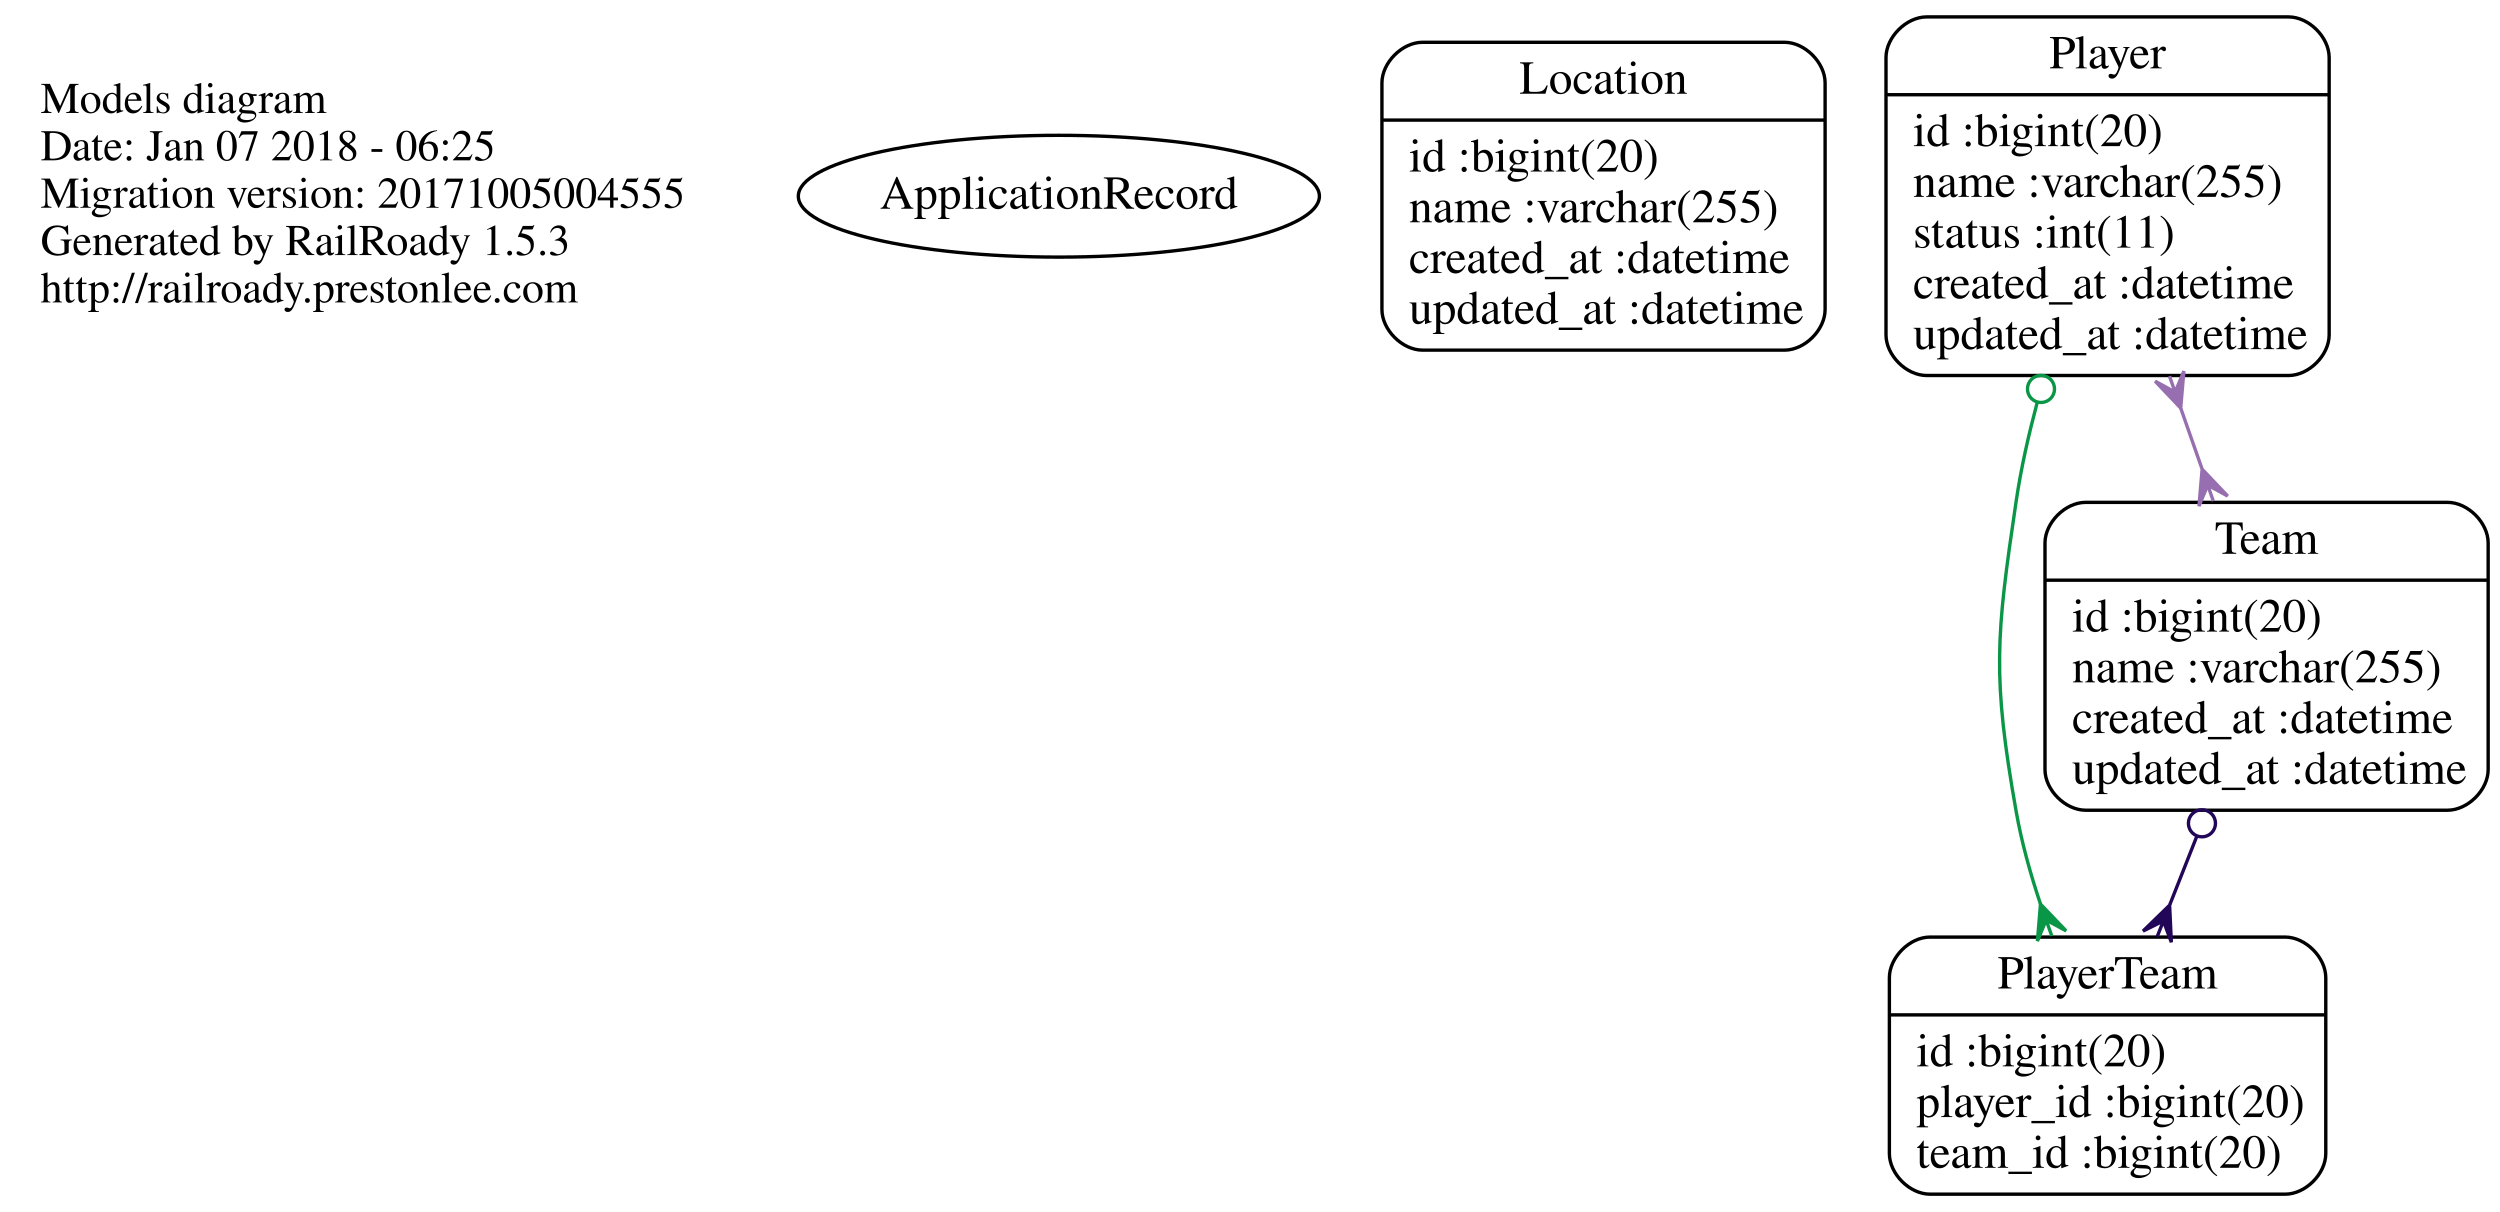
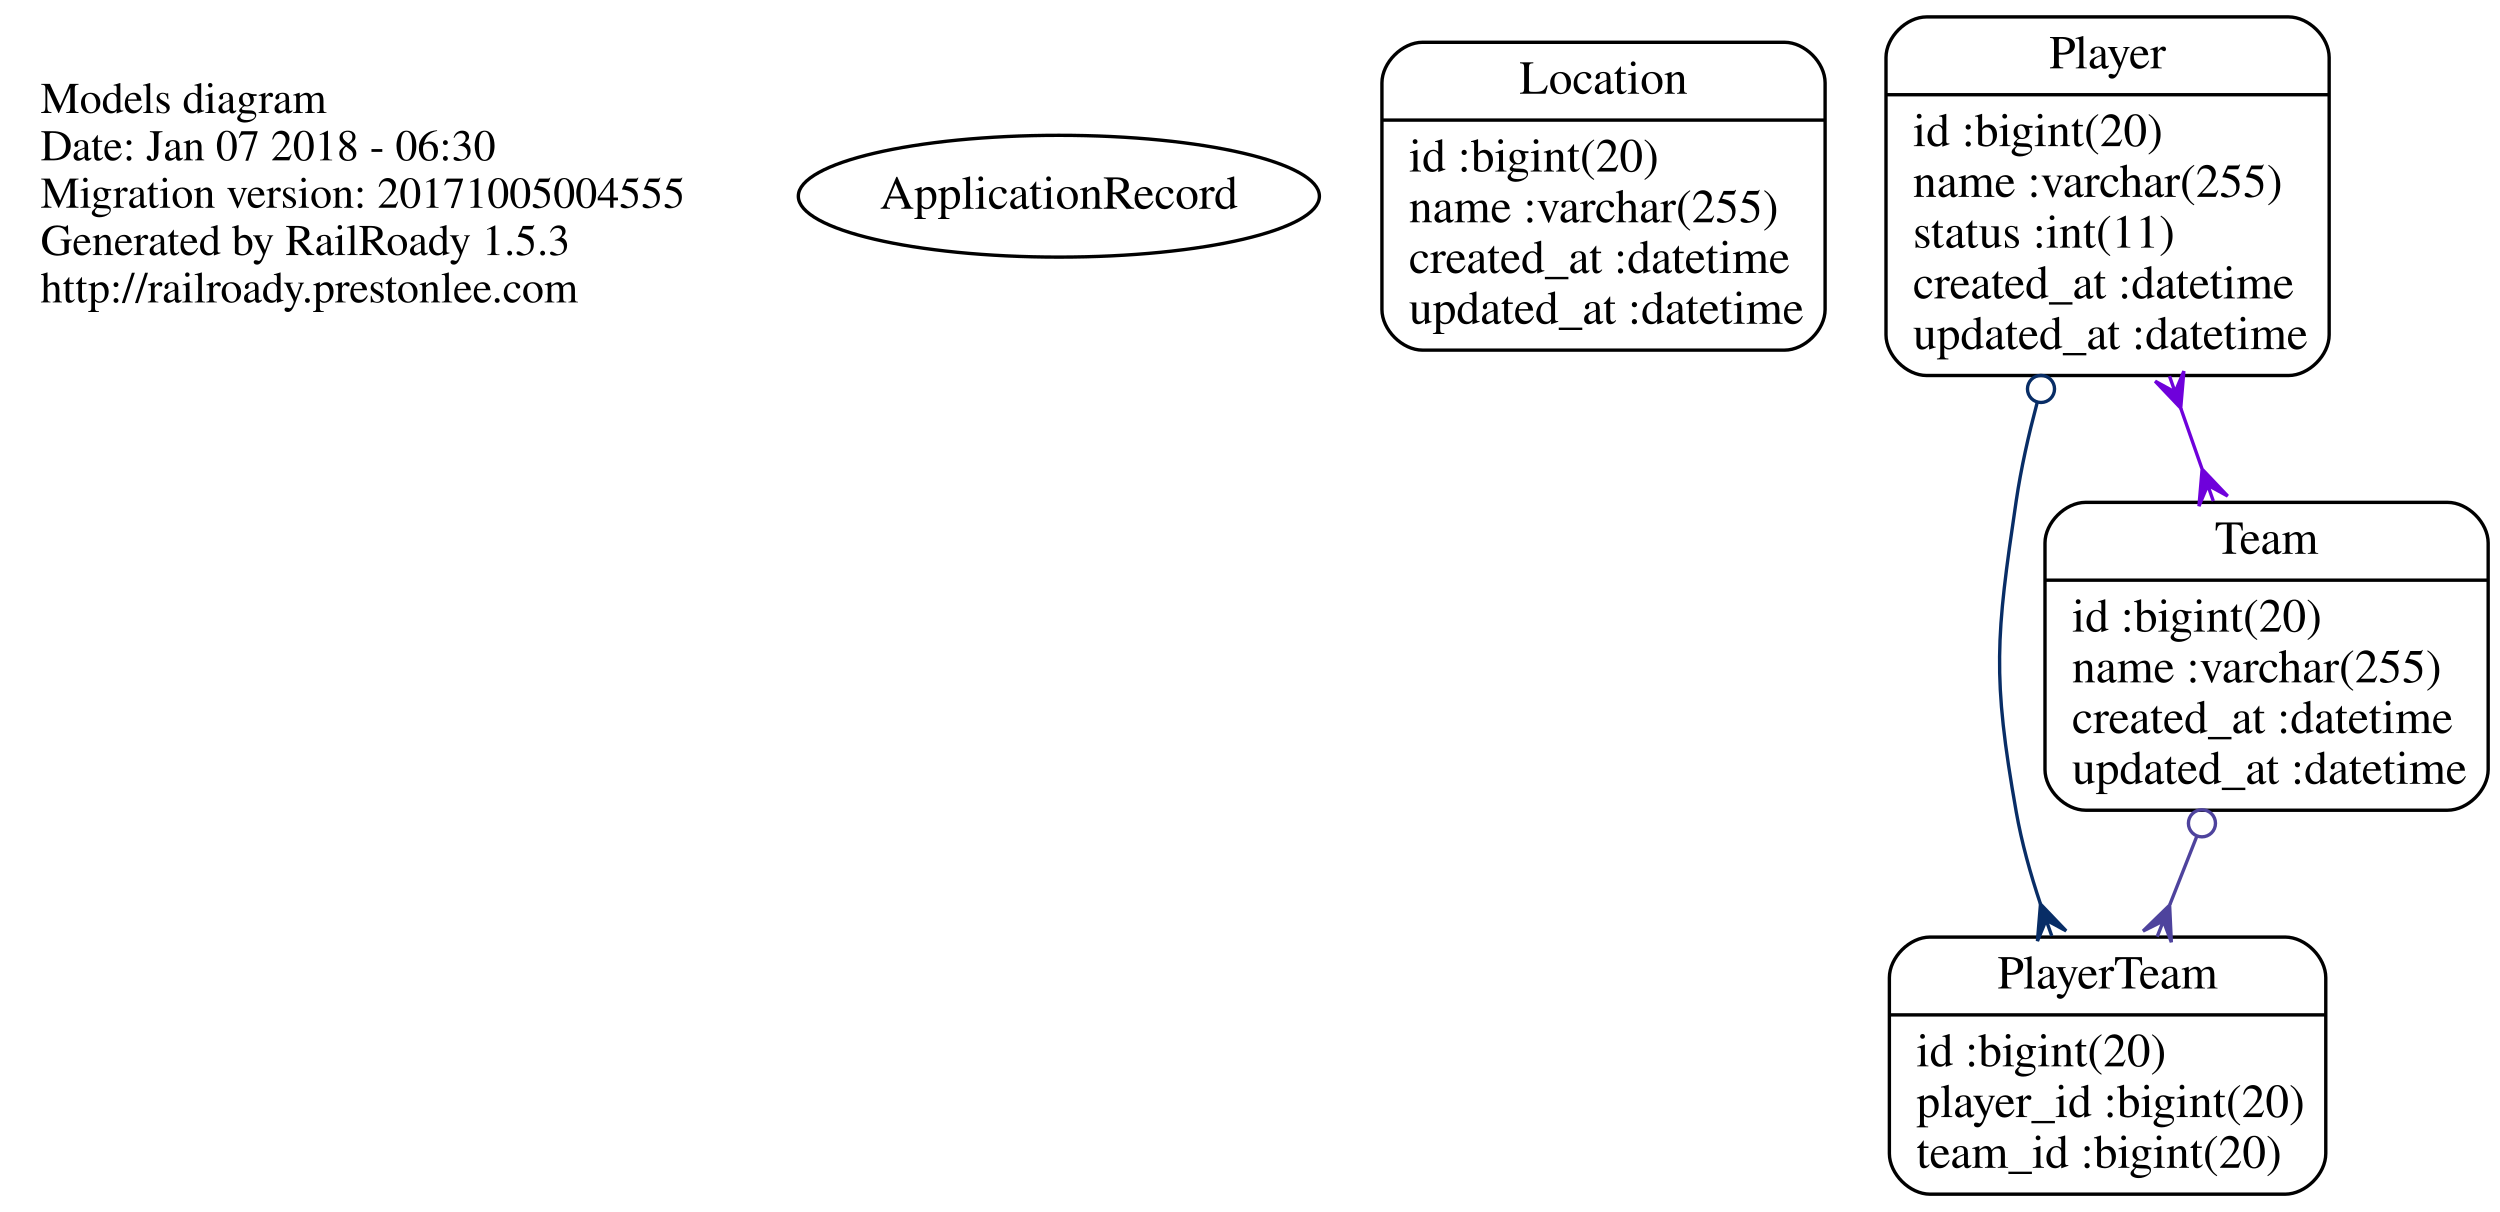
<svg xmlns="http://www.w3.org/2000/svg" width="739pt" height="358pt" viewBox="0.00 0.00 739.00 358.00">
  <g id="graph0" class="graph" transform="scale(1 1) rotate(0) translate(4 354)">
    <polygon fill="none" stroke="none" points="-4,4 -4,-354 735,-354 735,4 -4,4" />
    <g id="node1" class="node">
      <text text-anchor="start" x="8" y="-320.6" font-family="Times,serif" font-size="13.00">Models diagram</text>
-       <text text-anchor="start" x="8" y="-306.6" font-family="Times,serif" font-size="13.00">Date: Jan 07 2018 - 06:25</text>
+       <text text-anchor="start" x="8" y="-306.6" font-family="Times,serif" font-size="13.00">Date: Jan 07 2018 - 06:30</text>
      <text text-anchor="start" x="8" y="-292.6" font-family="Times,serif" font-size="13.00">Migration version: 20171005004555</text>
      <text text-anchor="start" x="8" y="-278.6" font-family="Times,serif" font-size="13.00">Generated by RailRoady 1.5.3</text>
      <text text-anchor="start" x="8" y="-264.6" font-family="Times,serif" font-size="13.00">http://railroady.prestonlee.com</text>
    </g>
    <g id="node2" class="node">
      <ellipse fill="none" stroke="black" cx="309" cy="-296" rx="77.015" ry="18" />
      <text text-anchor="middle" x="309" y="-292.3" font-family="Times,serif" font-size="14.00">ApplicationRecord</text>
    </g>
    <g id="node3" class="node">
      <path fill="none" stroke="black" d="M416.5,-250.5C416.5,-250.5 523.5,-250.5 523.5,-250.5 529.5,-250.5 535.5,-256.5 535.5,-262.5 535.5,-262.5 535.5,-329.5 535.5,-329.5 535.5,-335.5 529.5,-341.5 523.5,-341.5 523.5,-341.5 416.5,-341.5 416.5,-341.5 410.5,-341.5 404.5,-335.5 404.5,-329.5 404.5,-329.5 404.5,-262.5 404.5,-262.5 404.5,-256.5 410.5,-250.5 416.5,-250.5" />
      <text text-anchor="middle" x="470" y="-326.3" font-family="Times,serif" font-size="14.00">Location</text>
      <polyline fill="none" stroke="black" points="404.5,-318.5 535.5,-318.5 " />
      <text text-anchor="start" x="412.5" y="-303.3" font-family="Times,serif" font-size="14.00">id :bigint(20)</text>
      <text text-anchor="start" x="412.5" y="-288.3" font-family="Times,serif" font-size="14.00">name :varchar(255)</text>
      <text text-anchor="start" x="412.5" y="-273.3" font-family="Times,serif" font-size="14.00">created_at :datetime</text>
      <text text-anchor="start" x="412.5" y="-258.3" font-family="Times,serif" font-size="14.00">updated_at :datetime</text>
    </g>
    <g id="node4" class="node">
      <path fill="none" stroke="black" d="M565.5,-243C565.5,-243 672.5,-243 672.5,-243 678.5,-243 684.5,-249 684.5,-255 684.5,-255 684.5,-337 684.5,-337 684.5,-343 678.5,-349 672.5,-349 672.5,-349 565.5,-349 565.5,-349 559.5,-349 553.5,-343 553.5,-337 553.5,-337 553.5,-255 553.5,-255 553.5,-249 559.5,-243 565.5,-243" />
      <text text-anchor="middle" x="619" y="-333.8" font-family="Times,serif" font-size="14.00">Player</text>
      <polyline fill="none" stroke="black" points="553.5,-326 684.5,-326 " />
      <text text-anchor="start" x="561.5" y="-310.8" font-family="Times,serif" font-size="14.00">id :bigint(20)</text>
      <text text-anchor="start" x="561.5" y="-295.8" font-family="Times,serif" font-size="14.00">name :varchar(255)</text>
      <text text-anchor="start" x="561.5" y="-280.8" font-family="Times,serif" font-size="14.00">status :int(11)</text>
      <text text-anchor="start" x="561.5" y="-265.8" font-family="Times,serif" font-size="14.00">created_at :datetime</text>
      <text text-anchor="start" x="561.5" y="-250.8" font-family="Times,serif" font-size="14.00">updated_at :datetime</text>
    </g>
    <g id="node5" class="node">
      <path fill="none" stroke="black" d="M566.5,-1C566.5,-1 671.5,-1 671.5,-1 677.5,-1 683.5,-7 683.5,-13 683.5,-13 683.5,-65 683.5,-65 683.5,-71 677.5,-77 671.5,-77 671.5,-77 566.5,-77 566.5,-77 560.5,-77 554.5,-71 554.5,-65 554.5,-65 554.5,-13 554.5,-13 554.5,-7 560.5,-1 566.5,-1" />
      <text text-anchor="middle" x="619" y="-61.8" font-family="Times,serif" font-size="14.00">PlayerTeam</text>
      <polyline fill="none" stroke="black" points="554.5,-54 683.5,-54 " />
      <text text-anchor="start" x="562.5" y="-38.8" font-family="Times,serif" font-size="14.00">id :bigint(20)</text>
      <text text-anchor="start" x="562.5" y="-23.8" font-family="Times,serif" font-size="14.00">player_id :bigint(20)</text>
      <text text-anchor="start" x="562.5" y="-8.8" font-family="Times,serif" font-size="14.00">team_id :bigint(20)</text>
    </g>
    <g id="edge1" class="edge">
-       <path fill="none" stroke="#0a9647" d="M598.173,-234.925C595.613,-225.355 593.407,-215.483 592,-206 586,-165.554 584.884,-154.265 592,-114 593.591,-105 596.191,-95.656 599.165,-86.761" />
-       <ellipse fill="none" stroke="#0a9647" cx="599.32" cy="-239.026" rx="4" ry="4" />
-       <polygon fill="#0a9647" stroke="#0a9647" points="599.169,-86.749 606.75,-78.826 600.839,-82.036 602.509,-77.323 602.509,-77.323 602.509,-77.323 600.839,-82.036 598.267,-75.82 599.169,-86.749 599.169,-86.749" />
+       <path fill="none" stroke="#082d66" d="M598.173,-234.925C595.613,-225.355 593.407,-215.483 592,-206 586,-165.554 584.884,-154.265 592,-114 593.591,-105 596.191,-95.656 599.165,-86.761" />
+       <ellipse fill="none" stroke="#082d66" cx="599.32" cy="-239.026" rx="4" ry="4" />
+       <polygon fill="#082d66" stroke="#082d66" points="599.169,-86.749 606.75,-78.826 600.839,-82.036 602.509,-77.323 602.509,-77.323 602.509,-77.323 600.839,-82.036 598.267,-75.82 599.169,-86.749 599.169,-86.749" />
    </g>
    <g id="node6" class="node">
      <path fill="none" stroke="black" d="M612.5,-114.5C612.5,-114.5 719.5,-114.5 719.5,-114.5 725.5,-114.5 731.5,-120.5 731.5,-126.5 731.5,-126.5 731.5,-193.5 731.5,-193.5 731.5,-199.5 725.5,-205.5 719.5,-205.5 719.5,-205.5 612.5,-205.5 612.5,-205.5 606.5,-205.5 600.5,-199.5 600.5,-193.5 600.5,-193.5 600.5,-126.5 600.5,-126.5 600.5,-120.5 606.5,-114.5 612.5,-114.5" />
      <text text-anchor="middle" x="666" y="-190.3" font-family="Times,serif" font-size="14.00">Team</text>
      <polyline fill="none" stroke="black" points="600.5,-182.5 731.5,-182.5 " />
      <text text-anchor="start" x="608.5" y="-167.3" font-family="Times,serif" font-size="14.00">id :bigint(20)</text>
      <text text-anchor="start" x="608.5" y="-152.3" font-family="Times,serif" font-size="14.00">name :varchar(255)</text>
      <text text-anchor="start" x="608.5" y="-137.3" font-family="Times,serif" font-size="14.00">created_at :datetime</text>
      <text text-anchor="start" x="608.5" y="-122.3" font-family="Times,serif" font-size="14.00">updated_at :datetime</text>
    </g>
    <g id="edge2" class="edge">
-       <path fill="none" stroke="#976eaf" d="M640.653,-233.266C642.728,-227.351 644.821,-221.382 646.869,-215.543" />
-       <polygon fill="#976eaf" stroke="#976eaf" points="640.616,-233.372 633.06,-241.319 638.961,-238.09 637.306,-242.808 637.306,-242.808 637.306,-242.808 638.961,-238.09 641.552,-244.298 640.616,-233.372 640.616,-233.372" />
-       <polygon fill="#976eaf" stroke="#976eaf" points="646.951,-215.31 654.507,-207.363 648.606,-210.592 650.261,-205.873 650.261,-205.873 650.261,-205.873 648.606,-210.592 646.014,-204.384 646.951,-215.31 646.951,-215.31" />
+       <path fill="none" stroke="#6f01db" d="M640.653,-233.266C642.728,-227.351 644.821,-221.382 646.869,-215.543" />
+       <polygon fill="#6f01db" stroke="#6f01db" points="640.616,-233.372 633.06,-241.319 638.961,-238.09 637.306,-242.808 637.306,-242.808 637.306,-242.808 638.961,-238.09 641.552,-244.298 640.616,-233.372 640.616,-233.372" />
+       <polygon fill="#6f01db" stroke="#6f01db" points="646.951,-215.31 654.507,-207.363 648.606,-210.592 650.261,-205.873 650.261,-205.873 650.261,-205.873 648.606,-210.592 646.014,-204.384 646.951,-215.31 646.951,-215.31" />
    </g>
    <g id="edge3" class="edge">
-       <path fill="none" stroke="#220657" d="M645.376,-106.783C642.725,-100.07 640.024,-93.231 637.411,-86.615" />
-       <ellipse fill="none" stroke="#220657" cx="646.896" cy="-110.63" rx="4" ry="4" />
-       <polygon fill="#220657" stroke="#220657" points="637.336,-86.424 637.848,-75.47 635.499,-81.774 633.662,-77.123 633.662,-77.123 633.662,-77.123 635.499,-81.774 629.477,-78.776 637.336,-86.424 637.336,-86.424" />
+       <path fill="none" stroke="#4e439d" d="M645.376,-106.783C642.725,-100.07 640.024,-93.231 637.411,-86.615" />
+       <ellipse fill="none" stroke="#4e439d" cx="646.896" cy="-110.63" rx="4" ry="4" />
+       <polygon fill="#4e439d" stroke="#4e439d" points="637.336,-86.424 637.848,-75.47 635.499,-81.774 633.662,-77.123 633.662,-77.123 633.662,-77.123 635.499,-81.774 629.477,-78.776 637.336,-86.424 637.336,-86.424" />
    </g>
  </g>
</svg>
